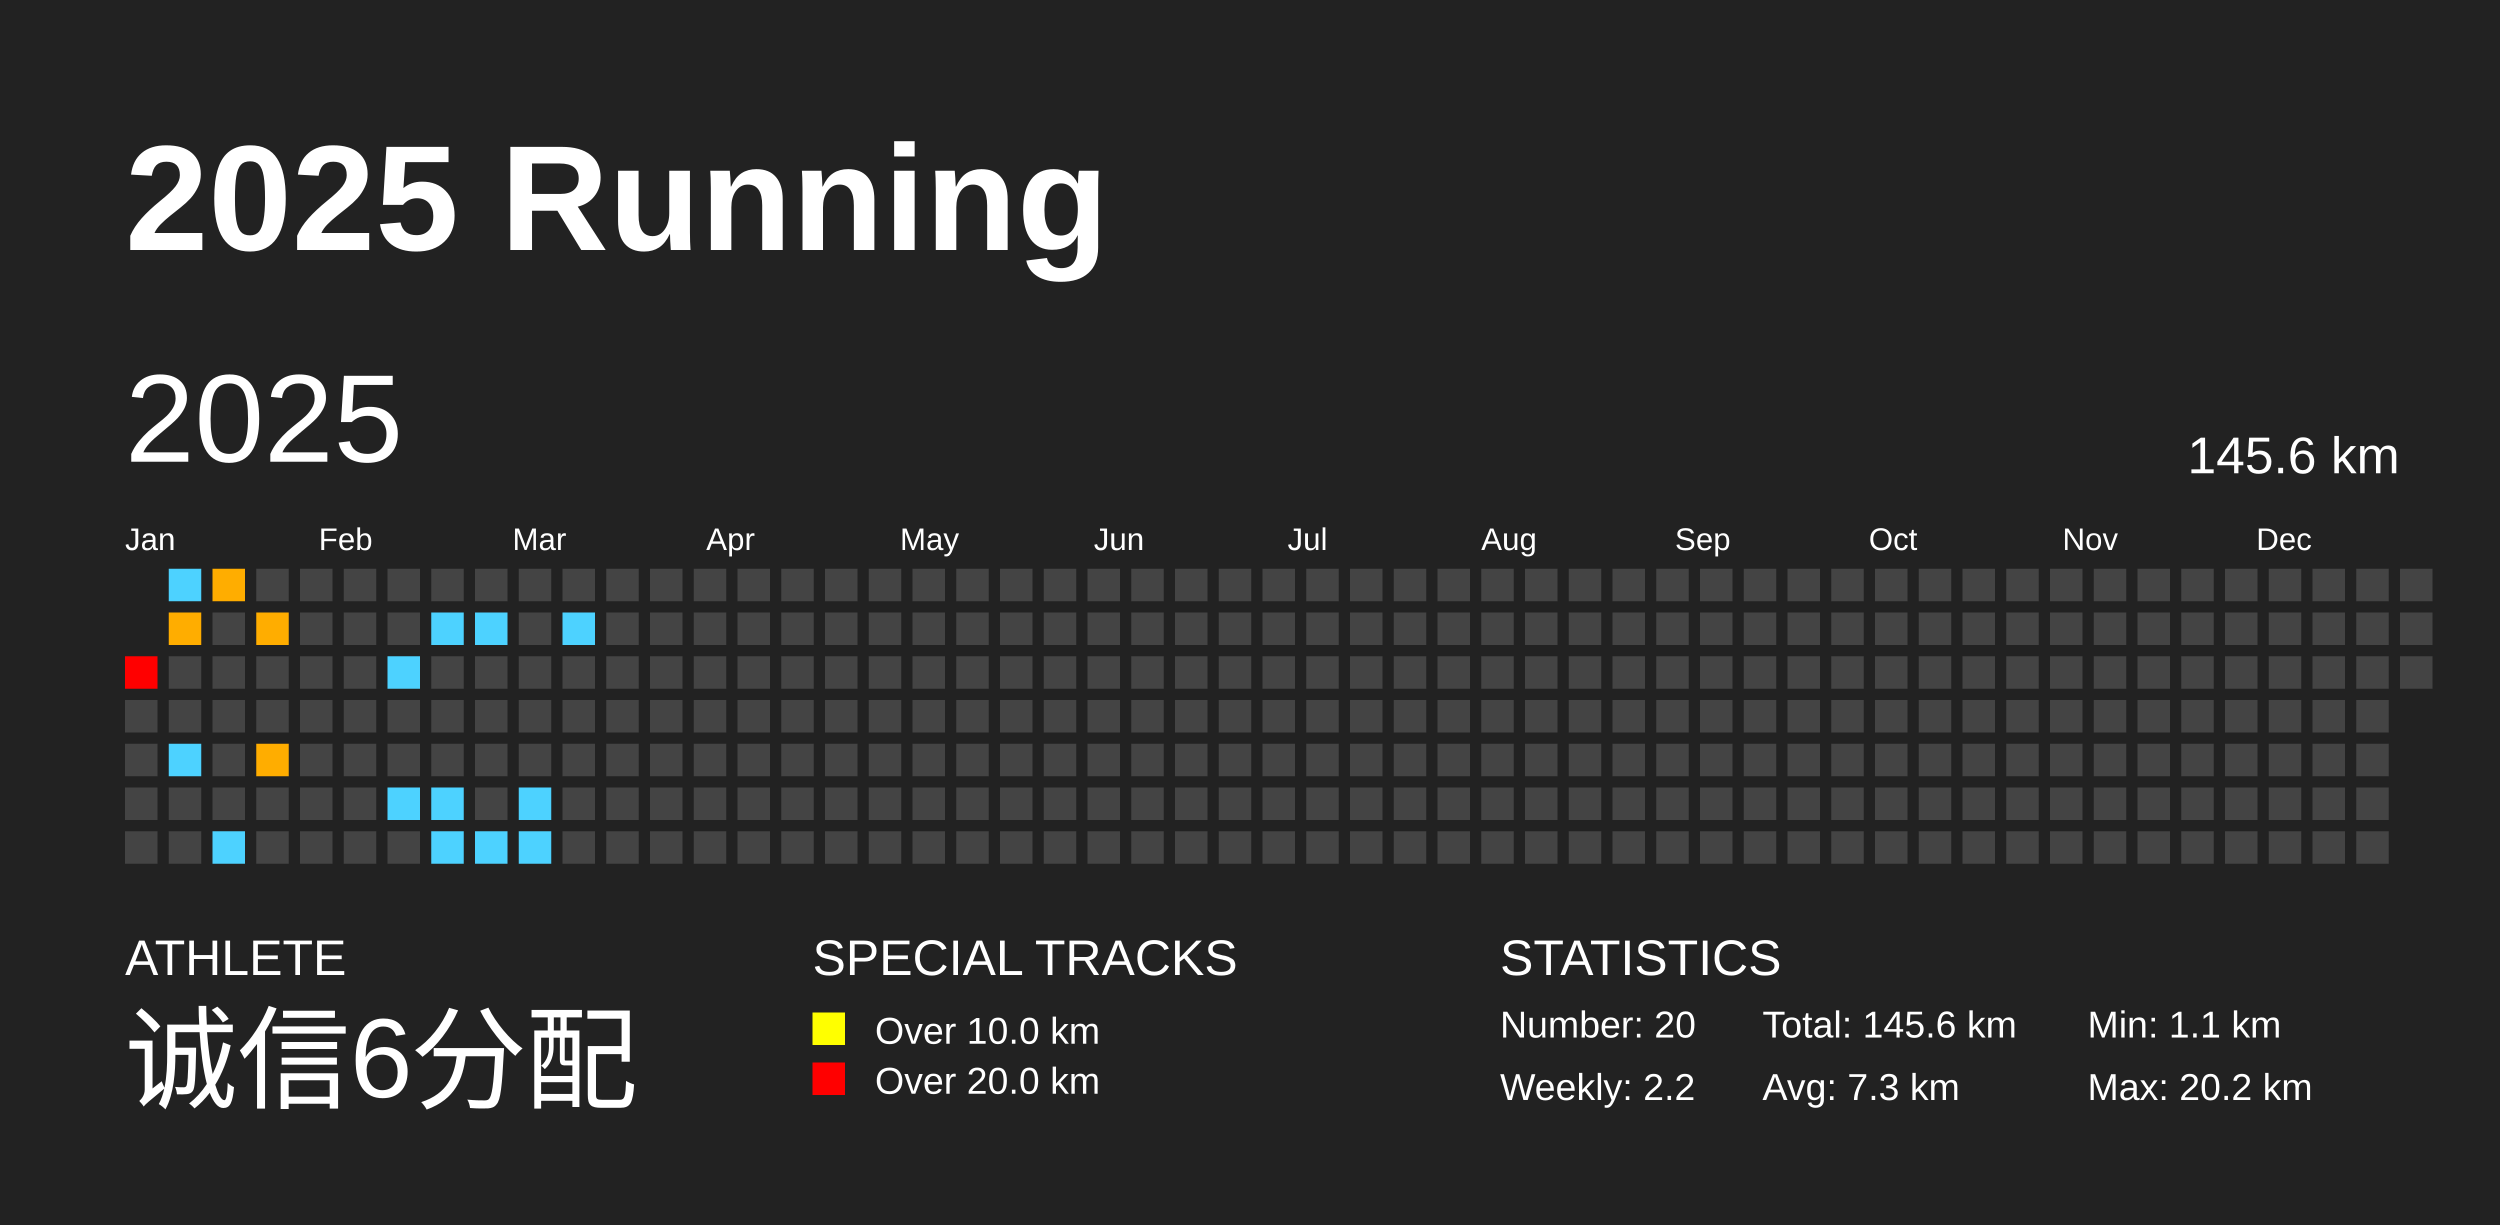
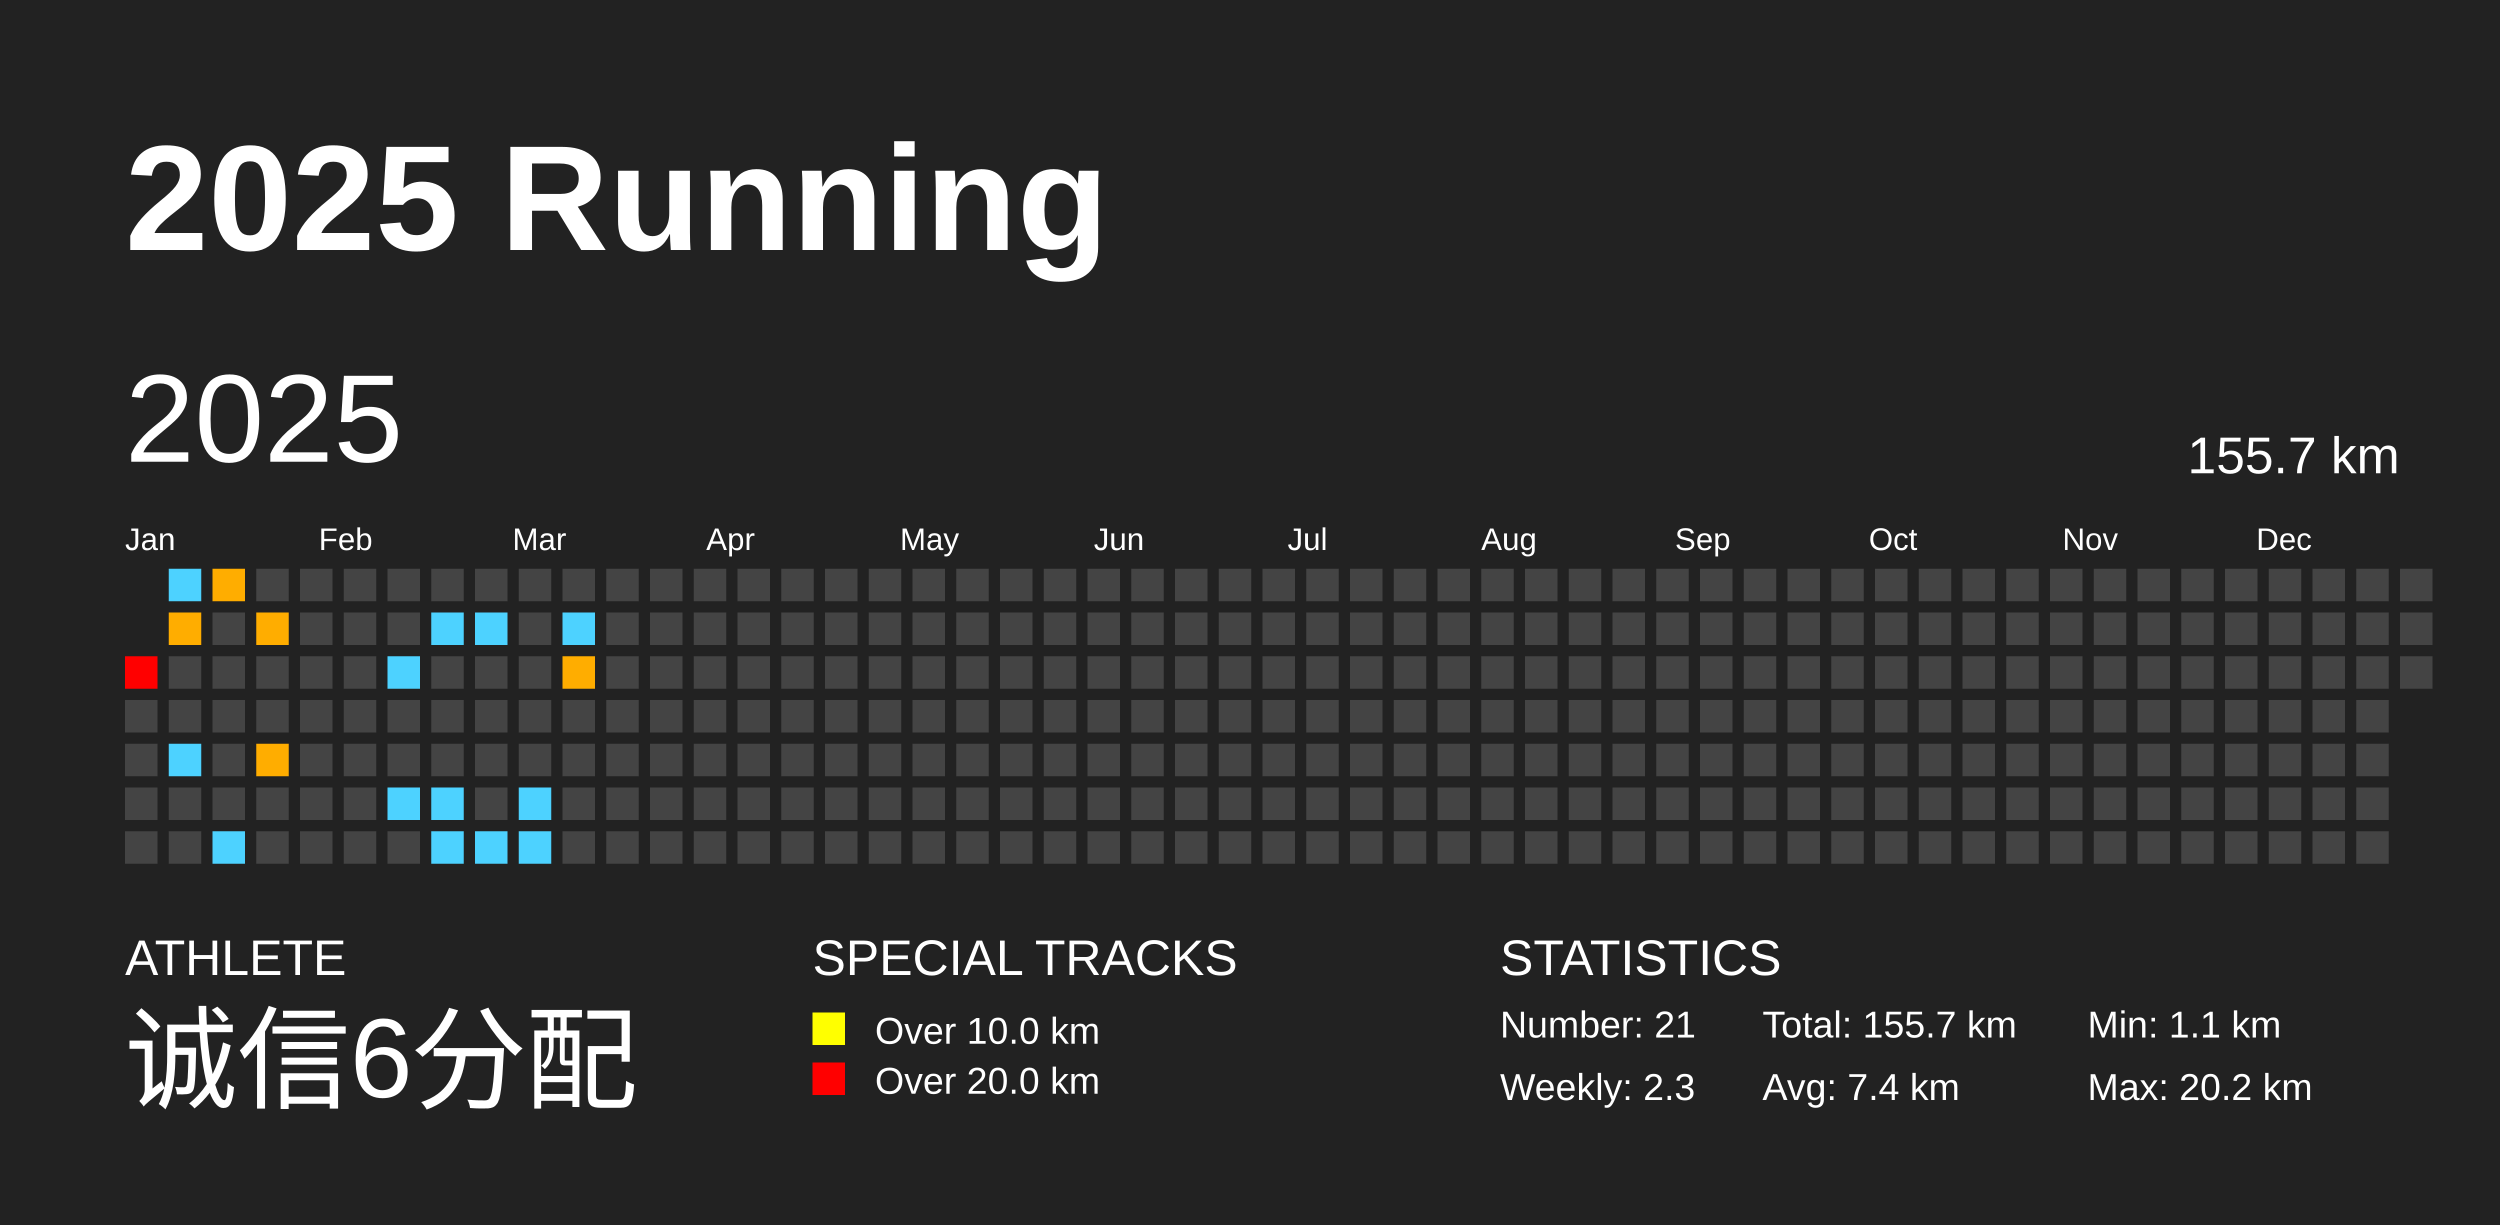
<svg xmlns="http://www.w3.org/2000/svg" baseProfile="full" height="98mm" version="1.1" viewBox="0,0,200,98" width="200mm">
  <defs />
  <rect fill="#222222" height="98" width="200" x="0" y="0" />
  <text fill="#FFFFFF" style="font-size:12px; font-family:Arial; font-weight:bold;" x="10" y="20">2025 Running</text>
  <text fill="#FFFFFF" style="font-size:4px; font-family:Arial" x="10" y="78">ATHLETE</text>
  <text fill="#FFFFFF" style="font-size:9px; font-family:Arial" x="10" y="88">诚信6分配</text>
  <text fill="#FFFFFF" style="font-size:4px; font-family:Arial" x="65" y="78">SPECIAL TRACKS</text>
  <rect fill="yellow" height="2.6" width="2.6" x="65" y="81" />
  <text fill="#FFFFFF" style="font-size:3px; font-family:Arial" x="70" y="83.5">Over 10.0 km</text>
  <rect fill="red" height="2.6" width="2.6" x="65" y="85" />
  <text fill="#FFFFFF" style="font-size:3px; font-family:Arial" x="70" y="87.5">Over 20.0 km</text>
  <text fill="#FFFFFF" style="font-size:4px; font-family:Arial" x="120" y="78">STATISTICS</text>
-   <text fill="#FFFFFF" style="font-size:3px; font-family:Arial" x="120" y="83">Number: 20</text>
-   <text fill="#FFFFFF" style="font-size:3px; font-family:Arial" x="120" y="88">Weekly: 2.2</text>
-   <text fill="#FFFFFF" style="font-size:3px; font-family:Arial" x="141" y="83">Total: 145.6 km</text>
-   <text fill="#FFFFFF" style="font-size:3px; font-family:Arial" x="141" y="88">Avg: 7.3 km</text>
+   <text fill="#FFFFFF" style="font-size:3px; font-family:Arial" x="120" y="83">Number: 21</text>
+   <text fill="#FFFFFF" style="font-size:3px; font-family:Arial" x="120" y="88">Weekly: 2.3</text>
+   <text fill="#FFFFFF" style="font-size:3px; font-family:Arial" x="141" y="83">Total: 155.7 km</text>
+   <text fill="#FFFFFF" style="font-size:3px; font-family:Arial" x="141" y="88">Avg: 7.4 km</text>
  <text fill="#FFFFFF" style="font-size:3px; font-family:Arial" x="167" y="83">Min: 1.1 km</text>
  <text fill="#FFFFFF" style="font-size:3px; font-family:Arial" x="167" y="88">Max: 20.2 km</text>
  <text dominant-baseline="hanging" fill="#FFFFFF" style="font-size:10.0px; font-family:Arial;" x="10" y="30">2025</text>
-   <text dominant-baseline="hanging" fill="#FFFFFF" style="font-size:4.125px; font-family:Arial;" x="175" y="35">145.6 km</text>
+   <text dominant-baseline="hanging" fill="#FFFFFF" style="font-size:4.125px; font-family:Arial;" x="175" y="35">155.7 km</text>
  <text fill="#FFFFFF" style="font-size:2.5px; font-family:Arial" x="10.0" y="44">Jan</text>
  <text fill="#FFFFFF" style="font-size:2.5px; font-family:Arial" x="25.5" y="44">Feb</text>
  <text fill="#FFFFFF" style="font-size:2.5px; font-family:Arial" x="41.0" y="44">Mar</text>
  <text fill="#FFFFFF" style="font-size:2.5px; font-family:Arial" x="56.5" y="44">Apr</text>
  <text fill="#FFFFFF" style="font-size:2.5px; font-family:Arial" x="72.0" y="44">May</text>
  <text fill="#FFFFFF" style="font-size:2.5px; font-family:Arial" x="87.5" y="44">Jun</text>
  <text fill="#FFFFFF" style="font-size:2.5px; font-family:Arial" x="103.0" y="44">Jul</text>
  <text fill="#FFFFFF" style="font-size:2.5px; font-family:Arial" x="118.5" y="44">Aug</text>
  <text fill="#FFFFFF" style="font-size:2.5px; font-family:Arial" x="134.0" y="44">Sep</text>
  <text fill="#FFFFFF" style="font-size:2.5px; font-family:Arial" x="149.5" y="44">Oct</text>
  <text fill="#FFFFFF" style="font-size:2.5px; font-family:Arial" x="165.0" y="44">Nov</text>
  <text fill="#FFFFFF" style="font-size:2.5px; font-family:Arial" x="180.5" y="44">Dec</text>
  <rect fill="red" height="2.6" width="2.6" x="10.0" y="52.5" />
  <rect fill="#444444" height="2.6" width="2.6" x="10.0" y="56.0" />
  <rect fill="#444444" height="2.6" width="2.6" x="10.0" y="59.5" />
  <rect fill="#444444" height="2.6" width="2.6" x="10.0" y="63.0" />
  <rect fill="#444444" height="2.6" width="2.6" x="10.0" y="66.5" />
  <rect fill="#4dd2ff" height="2.6" width="2.6" x="13.5" y="45.5" />
  <rect fill="#ffad00" height="2.6" width="2.6" x="13.5" y="49.0" />
  <rect fill="#444444" height="2.6" width="2.6" x="13.5" y="52.5" />
  <rect fill="#444444" height="2.6" width="2.6" x="13.5" y="56.0" />
  <rect fill="#4dd2ff" height="2.6" width="2.6" x="13.5" y="59.5" />
  <rect fill="#444444" height="2.6" width="2.6" x="13.5" y="63.0" />
  <rect fill="#444444" height="2.6" width="2.6" x="13.5" y="66.5" />
  <rect fill="#ffad00" height="2.6" width="2.6" x="17.0" y="45.5" />
  <rect fill="#444444" height="2.6" width="2.6" x="17.0" y="49.0" />
  <rect fill="#444444" height="2.6" width="2.6" x="17.0" y="52.5" />
  <rect fill="#444444" height="2.6" width="2.6" x="17.0" y="56.0" />
  <rect fill="#444444" height="2.6" width="2.6" x="17.0" y="59.5" />
  <rect fill="#444444" height="2.6" width="2.6" x="17.0" y="63.0" />
  <rect fill="#4dd2ff" height="2.6" width="2.6" x="17.0" y="66.5" />
  <rect fill="#444444" height="2.6" width="2.6" x="20.5" y="45.5" />
  <rect fill="#ffad00" height="2.6" width="2.6" x="20.5" y="49.0" />
  <rect fill="#444444" height="2.6" width="2.6" x="20.5" y="52.5" />
  <rect fill="#444444" height="2.6" width="2.6" x="20.5" y="56.0" />
  <rect fill="#ffad00" height="2.6" width="2.6" x="20.5" y="59.5" />
  <rect fill="#444444" height="2.6" width="2.6" x="20.5" y="63.0" />
  <rect fill="#444444" height="2.6" width="2.6" x="20.5" y="66.5" />
  <rect fill="#444444" height="2.6" width="2.6" x="24.0" y="45.5" />
  <rect fill="#444444" height="2.6" width="2.6" x="24.0" y="49.0" />
  <rect fill="#444444" height="2.6" width="2.6" x="24.0" y="52.5" />
  <rect fill="#444444" height="2.6" width="2.6" x="24.0" y="56.0" />
  <rect fill="#444444" height="2.6" width="2.6" x="24.0" y="59.5" />
  <rect fill="#444444" height="2.6" width="2.6" x="24.0" y="63.0" />
  <rect fill="#444444" height="2.6" width="2.6" x="24.0" y="66.5" />
  <rect fill="#444444" height="2.6" width="2.6" x="27.5" y="45.5" />
  <rect fill="#444444" height="2.6" width="2.6" x="27.5" y="49.0" />
  <rect fill="#444444" height="2.6" width="2.6" x="27.5" y="52.5" />
  <rect fill="#444444" height="2.6" width="2.6" x="27.5" y="56.0" />
  <rect fill="#444444" height="2.6" width="2.6" x="27.5" y="59.5" />
  <rect fill="#444444" height="2.6" width="2.6" x="27.5" y="63.0" />
  <rect fill="#444444" height="2.6" width="2.6" x="27.5" y="66.5" />
  <rect fill="#444444" height="2.6" width="2.6" x="31.0" y="45.5" />
  <rect fill="#444444" height="2.6" width="2.6" x="31.0" y="49.0" />
  <rect fill="#4dd2ff" height="2.6" width="2.6" x="31.0" y="52.5" />
  <rect fill="#444444" height="2.6" width="2.6" x="31.0" y="56.0" />
  <rect fill="#444444" height="2.6" width="2.6" x="31.0" y="59.5" />
  <rect fill="#4dd2ff" height="2.6" width="2.6" x="31.0" y="63.0" />
  <rect fill="#444444" height="2.6" width="2.6" x="31.0" y="66.5" />
  <rect fill="#444444" height="2.6" width="2.6" x="34.5" y="45.5" />
  <rect fill="#4dd2ff" height="2.6" width="2.6" x="34.5" y="49.0" />
  <rect fill="#444444" height="2.6" width="2.6" x="34.5" y="52.5" />
  <rect fill="#444444" height="2.6" width="2.6" x="34.5" y="56.0" />
  <rect fill="#444444" height="2.6" width="2.6" x="34.5" y="59.5" />
  <rect fill="#4dd2ff" height="2.6" width="2.6" x="34.5" y="63.0" />
  <rect fill="#4dd2ff" height="2.6" width="2.6" x="34.5" y="66.5" />
  <rect fill="#444444" height="2.6" width="2.6" x="38.0" y="45.5" />
  <rect fill="#4dd2ff" height="2.6" width="2.6" x="38.0" y="49.0" />
  <rect fill="#444444" height="2.6" width="2.6" x="38.0" y="52.5" />
  <rect fill="#444444" height="2.6" width="2.6" x="38.0" y="56.0" />
  <rect fill="#444444" height="2.6" width="2.6" x="38.0" y="59.5" />
  <rect fill="#444444" height="2.6" width="2.6" x="38.0" y="63.0" />
  <rect fill="#4dd2ff" height="2.6" width="2.6" x="38.0" y="66.5" />
  <rect fill="#444444" height="2.6" width="2.6" x="41.5" y="45.5" />
  <rect fill="#444444" height="2.6" width="2.6" x="41.5" y="49.0" />
  <rect fill="#444444" height="2.6" width="2.6" x="41.5" y="52.5" />
  <rect fill="#444444" height="2.6" width="2.6" x="41.5" y="56.0" />
  <rect fill="#444444" height="2.6" width="2.6" x="41.5" y="59.5" />
  <rect fill="#4dd2ff" height="2.6" width="2.6" x="41.5" y="63.0" />
  <rect fill="#4dd2ff" height="2.6" width="2.6" x="41.5" y="66.5" />
  <rect fill="#444444" height="2.6" width="2.6" x="45.0" y="45.5" />
  <rect fill="#4dd2ff" height="2.6" width="2.6" x="45.0" y="49.0" />
-   <rect fill="#444444" height="2.6" width="2.6" x="45.0" y="52.5" />
+   <rect fill="#ffad00" height="2.6" width="2.6" x="45.0" y="52.5" />
  <rect fill="#444444" height="2.6" width="2.6" x="45.0" y="56.0" />
  <rect fill="#444444" height="2.6" width="2.6" x="45.0" y="59.5" />
  <rect fill="#444444" height="2.6" width="2.6" x="45.0" y="63.0" />
  <rect fill="#444444" height="2.6" width="2.6" x="45.0" y="66.5" />
  <rect fill="#444444" height="2.6" width="2.6" x="48.5" y="45.5" />
  <rect fill="#444444" height="2.6" width="2.6" x="48.5" y="49.0" />
  <rect fill="#444444" height="2.6" width="2.6" x="48.5" y="52.5" />
  <rect fill="#444444" height="2.6" width="2.6" x="48.5" y="56.0" />
  <rect fill="#444444" height="2.6" width="2.6" x="48.5" y="59.5" />
  <rect fill="#444444" height="2.6" width="2.6" x="48.5" y="63.0" />
  <rect fill="#444444" height="2.6" width="2.6" x="48.5" y="66.5" />
  <rect fill="#444444" height="2.6" width="2.6" x="52.0" y="45.5" />
  <rect fill="#444444" height="2.6" width="2.6" x="52.0" y="49.0" />
  <rect fill="#444444" height="2.6" width="2.6" x="52.0" y="52.5" />
  <rect fill="#444444" height="2.6" width="2.6" x="52.0" y="56.0" />
  <rect fill="#444444" height="2.6" width="2.6" x="52.0" y="59.5" />
  <rect fill="#444444" height="2.6" width="2.6" x="52.0" y="63.0" />
  <rect fill="#444444" height="2.6" width="2.6" x="52.0" y="66.5" />
  <rect fill="#444444" height="2.6" width="2.6" x="55.5" y="45.5" />
  <rect fill="#444444" height="2.6" width="2.6" x="55.5" y="49.0" />
  <rect fill="#444444" height="2.6" width="2.6" x="55.5" y="52.5" />
  <rect fill="#444444" height="2.6" width="2.6" x="55.5" y="56.0" />
  <rect fill="#444444" height="2.6" width="2.6" x="55.5" y="59.5" />
  <rect fill="#444444" height="2.6" width="2.6" x="55.5" y="63.0" />
  <rect fill="#444444" height="2.6" width="2.6" x="55.5" y="66.5" />
  <rect fill="#444444" height="2.6" width="2.6" x="59.0" y="45.5" />
  <rect fill="#444444" height="2.6" width="2.6" x="59.0" y="49.0" />
  <rect fill="#444444" height="2.6" width="2.6" x="59.0" y="52.5" />
  <rect fill="#444444" height="2.6" width="2.6" x="59.0" y="56.0" />
  <rect fill="#444444" height="2.6" width="2.6" x="59.0" y="59.5" />
  <rect fill="#444444" height="2.6" width="2.6" x="59.0" y="63.0" />
  <rect fill="#444444" height="2.6" width="2.6" x="59.0" y="66.5" />
  <rect fill="#444444" height="2.6" width="2.6" x="62.5" y="45.5" />
  <rect fill="#444444" height="2.6" width="2.6" x="62.5" y="49.0" />
  <rect fill="#444444" height="2.6" width="2.6" x="62.5" y="52.5" />
  <rect fill="#444444" height="2.6" width="2.6" x="62.5" y="56.0" />
  <rect fill="#444444" height="2.6" width="2.6" x="62.5" y="59.5" />
  <rect fill="#444444" height="2.6" width="2.6" x="62.5" y="63.0" />
  <rect fill="#444444" height="2.6" width="2.6" x="62.5" y="66.5" />
  <rect fill="#444444" height="2.6" width="2.6" x="66.0" y="45.5" />
  <rect fill="#444444" height="2.6" width="2.6" x="66.0" y="49.0" />
  <rect fill="#444444" height="2.6" width="2.6" x="66.0" y="52.5" />
  <rect fill="#444444" height="2.6" width="2.6" x="66.0" y="56.0" />
  <rect fill="#444444" height="2.6" width="2.6" x="66.0" y="59.5" />
  <rect fill="#444444" height="2.6" width="2.6" x="66.0" y="63.0" />
  <rect fill="#444444" height="2.6" width="2.6" x="66.0" y="66.5" />
  <rect fill="#444444" height="2.6" width="2.6" x="69.5" y="45.5" />
  <rect fill="#444444" height="2.6" width="2.6" x="69.5" y="49.0" />
  <rect fill="#444444" height="2.6" width="2.6" x="69.5" y="52.5" />
  <rect fill="#444444" height="2.6" width="2.6" x="69.5" y="56.0" />
  <rect fill="#444444" height="2.6" width="2.6" x="69.5" y="59.5" />
  <rect fill="#444444" height="2.6" width="2.6" x="69.5" y="63.0" />
  <rect fill="#444444" height="2.6" width="2.6" x="69.5" y="66.5" />
  <rect fill="#444444" height="2.6" width="2.6" x="73.0" y="45.5" />
  <rect fill="#444444" height="2.6" width="2.6" x="73.0" y="49.0" />
  <rect fill="#444444" height="2.6" width="2.6" x="73.0" y="52.5" />
  <rect fill="#444444" height="2.6" width="2.6" x="73.0" y="56.0" />
  <rect fill="#444444" height="2.6" width="2.6" x="73.0" y="59.5" />
  <rect fill="#444444" height="2.6" width="2.6" x="73.0" y="63.0" />
  <rect fill="#444444" height="2.6" width="2.6" x="73.0" y="66.5" />
  <rect fill="#444444" height="2.6" width="2.6" x="76.5" y="45.5" />
  <rect fill="#444444" height="2.6" width="2.6" x="76.5" y="49.0" />
  <rect fill="#444444" height="2.6" width="2.6" x="76.5" y="52.5" />
  <rect fill="#444444" height="2.6" width="2.6" x="76.5" y="56.0" />
  <rect fill="#444444" height="2.6" width="2.6" x="76.5" y="59.5" />
  <rect fill="#444444" height="2.6" width="2.6" x="76.5" y="63.0" />
  <rect fill="#444444" height="2.6" width="2.6" x="76.5" y="66.5" />
  <rect fill="#444444" height="2.6" width="2.6" x="80.0" y="45.5" />
  <rect fill="#444444" height="2.6" width="2.6" x="80.0" y="49.0" />
  <rect fill="#444444" height="2.6" width="2.6" x="80.0" y="52.5" />
  <rect fill="#444444" height="2.6" width="2.6" x="80.0" y="56.0" />
  <rect fill="#444444" height="2.6" width="2.6" x="80.0" y="59.5" />
  <rect fill="#444444" height="2.6" width="2.6" x="80.0" y="63.0" />
  <rect fill="#444444" height="2.6" width="2.6" x="80.0" y="66.5" />
  <rect fill="#444444" height="2.6" width="2.6" x="83.5" y="45.5" />
  <rect fill="#444444" height="2.6" width="2.6" x="83.5" y="49.0" />
  <rect fill="#444444" height="2.6" width="2.6" x="83.5" y="52.5" />
  <rect fill="#444444" height="2.6" width="2.6" x="83.5" y="56.0" />
  <rect fill="#444444" height="2.6" width="2.6" x="83.5" y="59.5" />
  <rect fill="#444444" height="2.6" width="2.6" x="83.5" y="63.0" />
  <rect fill="#444444" height="2.6" width="2.6" x="83.5" y="66.5" />
  <rect fill="#444444" height="2.6" width="2.6" x="87.0" y="45.5" />
  <rect fill="#444444" height="2.6" width="2.6" x="87.0" y="49.0" />
  <rect fill="#444444" height="2.6" width="2.6" x="87.0" y="52.5" />
  <rect fill="#444444" height="2.6" width="2.6" x="87.0" y="56.0" />
  <rect fill="#444444" height="2.6" width="2.6" x="87.0" y="59.5" />
  <rect fill="#444444" height="2.6" width="2.6" x="87.0" y="63.0" />
  <rect fill="#444444" height="2.6" width="2.6" x="87.0" y="66.5" />
  <rect fill="#444444" height="2.6" width="2.6" x="90.5" y="45.5" />
  <rect fill="#444444" height="2.6" width="2.6" x="90.5" y="49.0" />
  <rect fill="#444444" height="2.6" width="2.6" x="90.5" y="52.5" />
  <rect fill="#444444" height="2.6" width="2.6" x="90.5" y="56.0" />
  <rect fill="#444444" height="2.6" width="2.6" x="90.5" y="59.5" />
  <rect fill="#444444" height="2.6" width="2.6" x="90.5" y="63.0" />
  <rect fill="#444444" height="2.6" width="2.6" x="90.5" y="66.5" />
  <rect fill="#444444" height="2.6" width="2.6" x="94.0" y="45.5" />
  <rect fill="#444444" height="2.6" width="2.6" x="94.0" y="49.0" />
  <rect fill="#444444" height="2.6" width="2.6" x="94.0" y="52.5" />
  <rect fill="#444444" height="2.6" width="2.6" x="94.0" y="56.0" />
  <rect fill="#444444" height="2.6" width="2.6" x="94.0" y="59.5" />
  <rect fill="#444444" height="2.6" width="2.6" x="94.0" y="63.0" />
  <rect fill="#444444" height="2.6" width="2.6" x="94.0" y="66.5" />
  <rect fill="#444444" height="2.6" width="2.6" x="97.5" y="45.5" />
  <rect fill="#444444" height="2.6" width="2.6" x="97.5" y="49.0" />
  <rect fill="#444444" height="2.6" width="2.6" x="97.5" y="52.5" />
  <rect fill="#444444" height="2.6" width="2.6" x="97.5" y="56.0" />
  <rect fill="#444444" height="2.6" width="2.6" x="97.5" y="59.5" />
  <rect fill="#444444" height="2.6" width="2.6" x="97.5" y="63.0" />
  <rect fill="#444444" height="2.6" width="2.6" x="97.5" y="66.5" />
  <rect fill="#444444" height="2.6" width="2.6" x="101.0" y="45.5" />
  <rect fill="#444444" height="2.6" width="2.6" x="101.0" y="49.0" />
  <rect fill="#444444" height="2.6" width="2.6" x="101.0" y="52.5" />
  <rect fill="#444444" height="2.6" width="2.6" x="101.0" y="56.0" />
  <rect fill="#444444" height="2.6" width="2.6" x="101.0" y="59.5" />
  <rect fill="#444444" height="2.6" width="2.6" x="101.0" y="63.0" />
  <rect fill="#444444" height="2.6" width="2.6" x="101.0" y="66.5" />
  <rect fill="#444444" height="2.6" width="2.6" x="104.5" y="45.5" />
  <rect fill="#444444" height="2.6" width="2.6" x="104.5" y="49.0" />
  <rect fill="#444444" height="2.6" width="2.6" x="104.5" y="52.5" />
  <rect fill="#444444" height="2.6" width="2.6" x="104.5" y="56.0" />
  <rect fill="#444444" height="2.6" width="2.6" x="104.5" y="59.5" />
  <rect fill="#444444" height="2.6" width="2.6" x="104.5" y="63.0" />
  <rect fill="#444444" height="2.6" width="2.6" x="104.5" y="66.5" />
  <rect fill="#444444" height="2.6" width="2.6" x="108.0" y="45.5" />
  <rect fill="#444444" height="2.6" width="2.6" x="108.0" y="49.0" />
  <rect fill="#444444" height="2.6" width="2.6" x="108.0" y="52.5" />
  <rect fill="#444444" height="2.6" width="2.6" x="108.0" y="56.0" />
  <rect fill="#444444" height="2.6" width="2.6" x="108.0" y="59.5" />
  <rect fill="#444444" height="2.6" width="2.6" x="108.0" y="63.0" />
  <rect fill="#444444" height="2.6" width="2.6" x="108.0" y="66.5" />
  <rect fill="#444444" height="2.6" width="2.6" x="111.5" y="45.5" />
  <rect fill="#444444" height="2.6" width="2.6" x="111.5" y="49.0" />
  <rect fill="#444444" height="2.6" width="2.6" x="111.5" y="52.5" />
  <rect fill="#444444" height="2.6" width="2.6" x="111.5" y="56.0" />
  <rect fill="#444444" height="2.6" width="2.6" x="111.5" y="59.5" />
  <rect fill="#444444" height="2.6" width="2.6" x="111.5" y="63.0" />
  <rect fill="#444444" height="2.6" width="2.6" x="111.5" y="66.5" />
  <rect fill="#444444" height="2.6" width="2.6" x="115.0" y="45.5" />
  <rect fill="#444444" height="2.6" width="2.6" x="115.0" y="49.0" />
  <rect fill="#444444" height="2.6" width="2.6" x="115.0" y="52.5" />
  <rect fill="#444444" height="2.6" width="2.6" x="115.0" y="56.0" />
  <rect fill="#444444" height="2.6" width="2.6" x="115.0" y="59.5" />
  <rect fill="#444444" height="2.6" width="2.6" x="115.0" y="63.0" />
  <rect fill="#444444" height="2.6" width="2.6" x="115.0" y="66.5" />
  <rect fill="#444444" height="2.6" width="2.6" x="118.5" y="45.5" />
  <rect fill="#444444" height="2.6" width="2.6" x="118.5" y="49.0" />
  <rect fill="#444444" height="2.6" width="2.6" x="118.5" y="52.5" />
  <rect fill="#444444" height="2.6" width="2.6" x="118.5" y="56.0" />
  <rect fill="#444444" height="2.6" width="2.6" x="118.5" y="59.5" />
  <rect fill="#444444" height="2.6" width="2.6" x="118.5" y="63.0" />
  <rect fill="#444444" height="2.6" width="2.6" x="118.5" y="66.5" />
  <rect fill="#444444" height="2.6" width="2.6" x="122.0" y="45.5" />
  <rect fill="#444444" height="2.6" width="2.6" x="122.0" y="49.0" />
  <rect fill="#444444" height="2.6" width="2.6" x="122.0" y="52.5" />
  <rect fill="#444444" height="2.6" width="2.6" x="122.0" y="56.0" />
  <rect fill="#444444" height="2.6" width="2.6" x="122.0" y="59.5" />
  <rect fill="#444444" height="2.6" width="2.6" x="122.0" y="63.0" />
  <rect fill="#444444" height="2.6" width="2.6" x="122.0" y="66.5" />
  <rect fill="#444444" height="2.6" width="2.6" x="125.5" y="45.5" />
  <rect fill="#444444" height="2.6" width="2.6" x="125.5" y="49.0" />
  <rect fill="#444444" height="2.6" width="2.6" x="125.5" y="52.5" />
  <rect fill="#444444" height="2.6" width="2.6" x="125.5" y="56.0" />
  <rect fill="#444444" height="2.6" width="2.6" x="125.5" y="59.5" />
  <rect fill="#444444" height="2.6" width="2.6" x="125.5" y="63.0" />
  <rect fill="#444444" height="2.6" width="2.6" x="125.5" y="66.5" />
  <rect fill="#444444" height="2.6" width="2.6" x="129.0" y="45.5" />
  <rect fill="#444444" height="2.6" width="2.6" x="129.0" y="49.0" />
  <rect fill="#444444" height="2.6" width="2.6" x="129.0" y="52.5" />
  <rect fill="#444444" height="2.6" width="2.6" x="129.0" y="56.0" />
  <rect fill="#444444" height="2.6" width="2.6" x="129.0" y="59.5" />
  <rect fill="#444444" height="2.6" width="2.6" x="129.0" y="63.0" />
  <rect fill="#444444" height="2.6" width="2.6" x="129.0" y="66.5" />
  <rect fill="#444444" height="2.6" width="2.6" x="132.5" y="45.5" />
  <rect fill="#444444" height="2.6" width="2.6" x="132.5" y="49.0" />
  <rect fill="#444444" height="2.6" width="2.6" x="132.5" y="52.5" />
  <rect fill="#444444" height="2.6" width="2.6" x="132.5" y="56.0" />
  <rect fill="#444444" height="2.6" width="2.6" x="132.5" y="59.5" />
  <rect fill="#444444" height="2.6" width="2.6" x="132.5" y="63.0" />
  <rect fill="#444444" height="2.6" width="2.6" x="132.5" y="66.5" />
  <rect fill="#444444" height="2.6" width="2.6" x="136.0" y="45.5" />
  <rect fill="#444444" height="2.6" width="2.6" x="136.0" y="49.0" />
  <rect fill="#444444" height="2.6" width="2.6" x="136.0" y="52.5" />
  <rect fill="#444444" height="2.6" width="2.6" x="136.0" y="56.0" />
  <rect fill="#444444" height="2.6" width="2.6" x="136.0" y="59.5" />
  <rect fill="#444444" height="2.6" width="2.6" x="136.0" y="63.0" />
  <rect fill="#444444" height="2.6" width="2.6" x="136.0" y="66.5" />
  <rect fill="#444444" height="2.6" width="2.6" x="139.5" y="45.5" />
  <rect fill="#444444" height="2.6" width="2.6" x="139.5" y="49.0" />
  <rect fill="#444444" height="2.6" width="2.6" x="139.5" y="52.5" />
  <rect fill="#444444" height="2.6" width="2.6" x="139.5" y="56.0" />
  <rect fill="#444444" height="2.6" width="2.6" x="139.5" y="59.5" />
  <rect fill="#444444" height="2.6" width="2.6" x="139.5" y="63.0" />
  <rect fill="#444444" height="2.6" width="2.6" x="139.5" y="66.5" />
  <rect fill="#444444" height="2.6" width="2.6" x="143.0" y="45.5" />
  <rect fill="#444444" height="2.6" width="2.6" x="143.0" y="49.0" />
  <rect fill="#444444" height="2.6" width="2.6" x="143.0" y="52.5" />
  <rect fill="#444444" height="2.6" width="2.6" x="143.0" y="56.0" />
  <rect fill="#444444" height="2.6" width="2.6" x="143.0" y="59.5" />
  <rect fill="#444444" height="2.6" width="2.6" x="143.0" y="63.0" />
  <rect fill="#444444" height="2.6" width="2.6" x="143.0" y="66.5" />
  <rect fill="#444444" height="2.6" width="2.6" x="146.5" y="45.5" />
  <rect fill="#444444" height="2.6" width="2.6" x="146.5" y="49.0" />
  <rect fill="#444444" height="2.6" width="2.6" x="146.5" y="52.5" />
  <rect fill="#444444" height="2.6" width="2.6" x="146.5" y="56.0" />
  <rect fill="#444444" height="2.6" width="2.6" x="146.5" y="59.5" />
  <rect fill="#444444" height="2.6" width="2.6" x="146.5" y="63.0" />
  <rect fill="#444444" height="2.6" width="2.6" x="146.5" y="66.5" />
  <rect fill="#444444" height="2.6" width="2.6" x="150.0" y="45.5" />
  <rect fill="#444444" height="2.6" width="2.6" x="150.0" y="49.0" />
  <rect fill="#444444" height="2.6" width="2.6" x="150.0" y="52.5" />
  <rect fill="#444444" height="2.6" width="2.6" x="150.0" y="56.0" />
  <rect fill="#444444" height="2.6" width="2.6" x="150.0" y="59.5" />
  <rect fill="#444444" height="2.6" width="2.6" x="150.0" y="63.0" />
  <rect fill="#444444" height="2.6" width="2.6" x="150.0" y="66.5" />
  <rect fill="#444444" height="2.6" width="2.6" x="153.5" y="45.5" />
  <rect fill="#444444" height="2.6" width="2.6" x="153.5" y="49.0" />
  <rect fill="#444444" height="2.6" width="2.6" x="153.5" y="52.5" />
  <rect fill="#444444" height="2.6" width="2.6" x="153.5" y="56.0" />
  <rect fill="#444444" height="2.6" width="2.6" x="153.5" y="59.5" />
  <rect fill="#444444" height="2.6" width="2.6" x="153.5" y="63.0" />
  <rect fill="#444444" height="2.6" width="2.6" x="153.5" y="66.5" />
  <rect fill="#444444" height="2.6" width="2.6" x="157.0" y="45.5" />
  <rect fill="#444444" height="2.6" width="2.6" x="157.0" y="49.0" />
  <rect fill="#444444" height="2.6" width="2.6" x="157.0" y="52.5" />
  <rect fill="#444444" height="2.6" width="2.6" x="157.0" y="56.0" />
  <rect fill="#444444" height="2.6" width="2.6" x="157.0" y="59.5" />
  <rect fill="#444444" height="2.6" width="2.6" x="157.0" y="63.0" />
  <rect fill="#444444" height="2.6" width="2.6" x="157.0" y="66.5" />
  <rect fill="#444444" height="2.6" width="2.6" x="160.5" y="45.5" />
  <rect fill="#444444" height="2.6" width="2.6" x="160.5" y="49.0" />
  <rect fill="#444444" height="2.6" width="2.6" x="160.5" y="52.5" />
  <rect fill="#444444" height="2.6" width="2.6" x="160.5" y="56.0" />
  <rect fill="#444444" height="2.6" width="2.6" x="160.5" y="59.5" />
  <rect fill="#444444" height="2.6" width="2.6" x="160.5" y="63.0" />
  <rect fill="#444444" height="2.6" width="2.6" x="160.5" y="66.5" />
  <rect fill="#444444" height="2.6" width="2.6" x="164.0" y="45.5" />
  <rect fill="#444444" height="2.6" width="2.6" x="164.0" y="49.0" />
  <rect fill="#444444" height="2.6" width="2.6" x="164.0" y="52.5" />
  <rect fill="#444444" height="2.6" width="2.6" x="164.0" y="56.0" />
  <rect fill="#444444" height="2.6" width="2.6" x="164.0" y="59.5" />
  <rect fill="#444444" height="2.6" width="2.6" x="164.0" y="63.0" />
  <rect fill="#444444" height="2.6" width="2.6" x="164.0" y="66.5" />
  <rect fill="#444444" height="2.6" width="2.6" x="167.5" y="45.5" />
  <rect fill="#444444" height="2.6" width="2.6" x="167.5" y="49.0" />
  <rect fill="#444444" height="2.6" width="2.6" x="167.5" y="52.5" />
  <rect fill="#444444" height="2.6" width="2.6" x="167.5" y="56.0" />
  <rect fill="#444444" height="2.6" width="2.6" x="167.5" y="59.5" />
  <rect fill="#444444" height="2.6" width="2.6" x="167.5" y="63.0" />
  <rect fill="#444444" height="2.6" width="2.6" x="167.5" y="66.5" />
  <rect fill="#444444" height="2.6" width="2.6" x="171.0" y="45.5" />
  <rect fill="#444444" height="2.6" width="2.6" x="171.0" y="49.0" />
  <rect fill="#444444" height="2.6" width="2.6" x="171.0" y="52.5" />
  <rect fill="#444444" height="2.6" width="2.6" x="171.0" y="56.0" />
  <rect fill="#444444" height="2.6" width="2.6" x="171.0" y="59.5" />
  <rect fill="#444444" height="2.6" width="2.6" x="171.0" y="63.0" />
  <rect fill="#444444" height="2.6" width="2.6" x="171.0" y="66.5" />
  <rect fill="#444444" height="2.6" width="2.6" x="174.5" y="45.5" />
  <rect fill="#444444" height="2.6" width="2.6" x="174.5" y="49.0" />
  <rect fill="#444444" height="2.6" width="2.6" x="174.5" y="52.5" />
  <rect fill="#444444" height="2.6" width="2.6" x="174.5" y="56.0" />
  <rect fill="#444444" height="2.6" width="2.6" x="174.5" y="59.5" />
  <rect fill="#444444" height="2.6" width="2.6" x="174.5" y="63.0" />
  <rect fill="#444444" height="2.6" width="2.6" x="174.5" y="66.5" />
  <rect fill="#444444" height="2.6" width="2.6" x="178.0" y="45.5" />
  <rect fill="#444444" height="2.6" width="2.6" x="178.0" y="49.0" />
  <rect fill="#444444" height="2.6" width="2.6" x="178.0" y="52.5" />
  <rect fill="#444444" height="2.6" width="2.6" x="178.0" y="56.0" />
  <rect fill="#444444" height="2.6" width="2.6" x="178.0" y="59.5" />
  <rect fill="#444444" height="2.6" width="2.6" x="178.0" y="63.0" />
  <rect fill="#444444" height="2.6" width="2.6" x="178.0" y="66.5" />
  <rect fill="#444444" height="2.6" width="2.6" x="181.5" y="45.5" />
  <rect fill="#444444" height="2.6" width="2.6" x="181.5" y="49.0" />
  <rect fill="#444444" height="2.6" width="2.6" x="181.5" y="52.5" />
  <rect fill="#444444" height="2.6" width="2.6" x="181.5" y="56.0" />
  <rect fill="#444444" height="2.6" width="2.6" x="181.5" y="59.5" />
  <rect fill="#444444" height="2.6" width="2.6" x="181.5" y="63.0" />
  <rect fill="#444444" height="2.6" width="2.6" x="181.5" y="66.5" />
  <rect fill="#444444" height="2.6" width="2.6" x="185.0" y="45.5" />
  <rect fill="#444444" height="2.6" width="2.6" x="185.0" y="49.0" />
  <rect fill="#444444" height="2.6" width="2.6" x="185.0" y="52.5" />
  <rect fill="#444444" height="2.6" width="2.6" x="185.0" y="56.0" />
  <rect fill="#444444" height="2.6" width="2.6" x="185.0" y="59.5" />
  <rect fill="#444444" height="2.6" width="2.6" x="185.0" y="63.0" />
  <rect fill="#444444" height="2.6" width="2.6" x="185.0" y="66.5" />
  <rect fill="#444444" height="2.6" width="2.6" x="188.5" y="45.5" />
  <rect fill="#444444" height="2.6" width="2.6" x="188.5" y="49.0" />
  <rect fill="#444444" height="2.6" width="2.6" x="188.5" y="52.5" />
  <rect fill="#444444" height="2.6" width="2.6" x="188.5" y="56.0" />
  <rect fill="#444444" height="2.6" width="2.6" x="188.5" y="59.5" />
  <rect fill="#444444" height="2.6" width="2.6" x="188.5" y="63.0" />
  <rect fill="#444444" height="2.6" width="2.6" x="188.5" y="66.5" />
  <rect fill="#444444" height="2.6" width="2.6" x="192.0" y="45.5" />
  <rect fill="#444444" height="2.6" width="2.6" x="192.0" y="49.0" />
  <rect fill="#444444" height="2.6" width="2.6" x="192.0" y="52.5" />
</svg>
